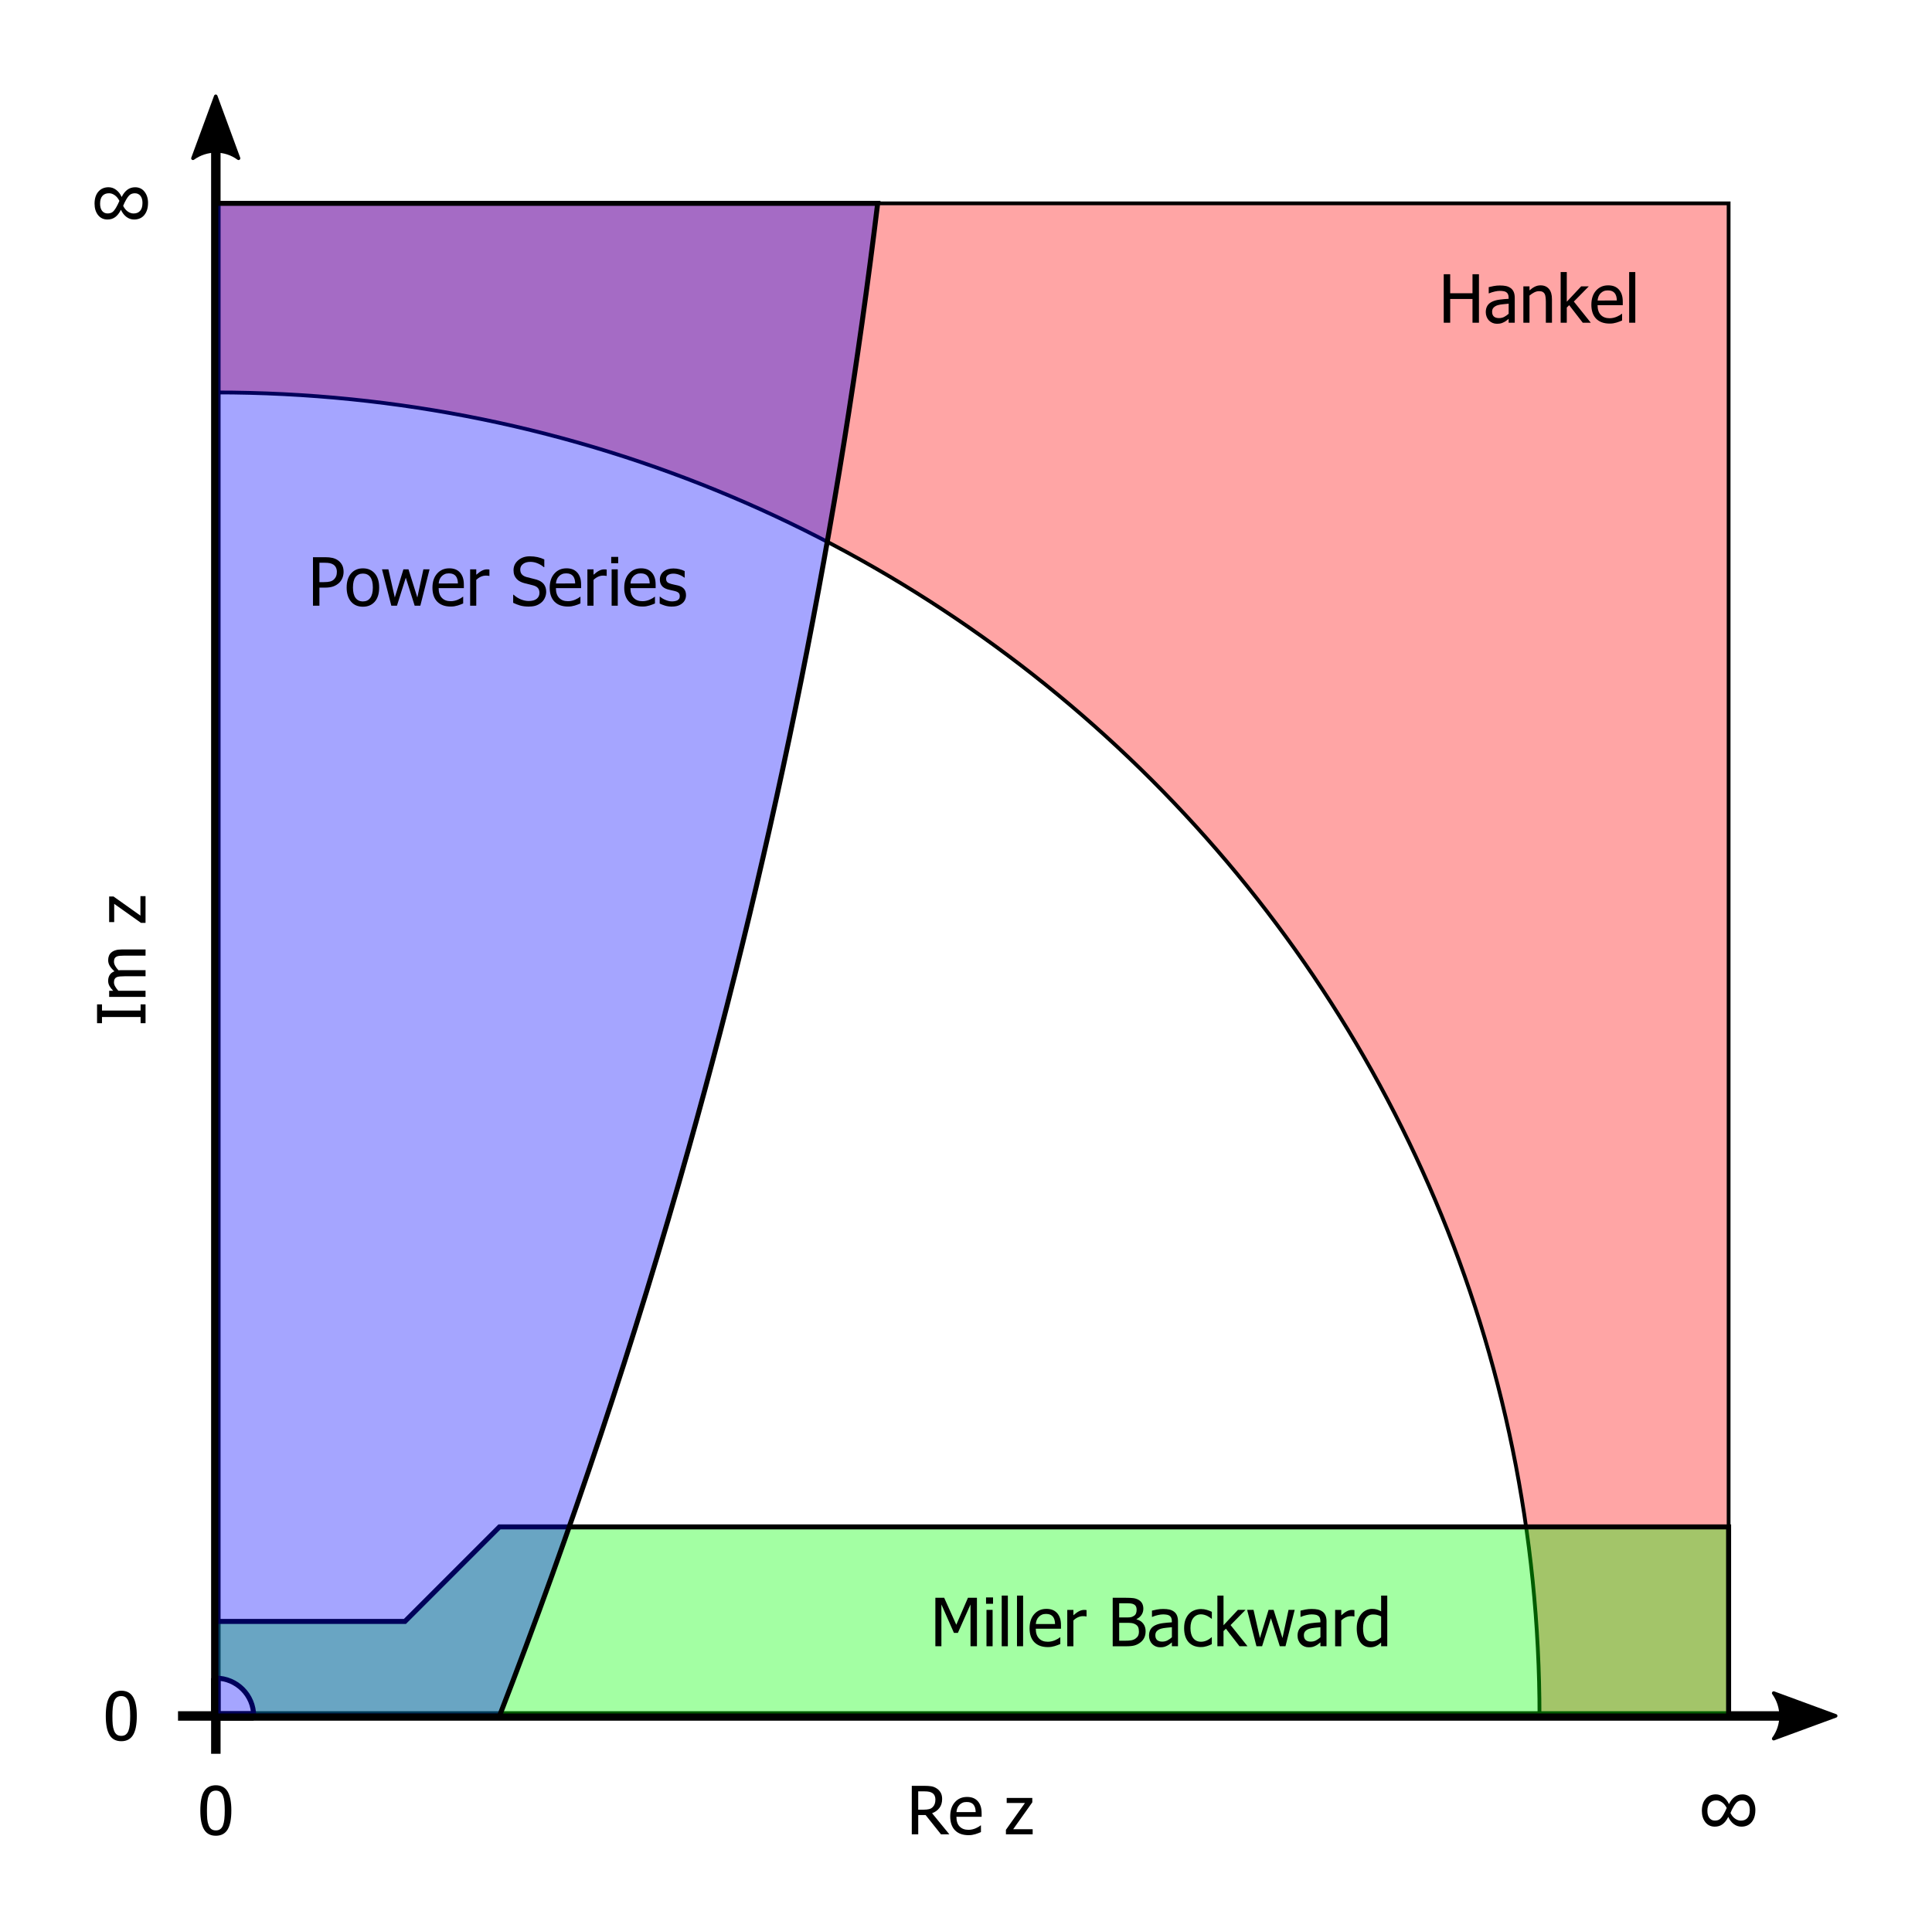
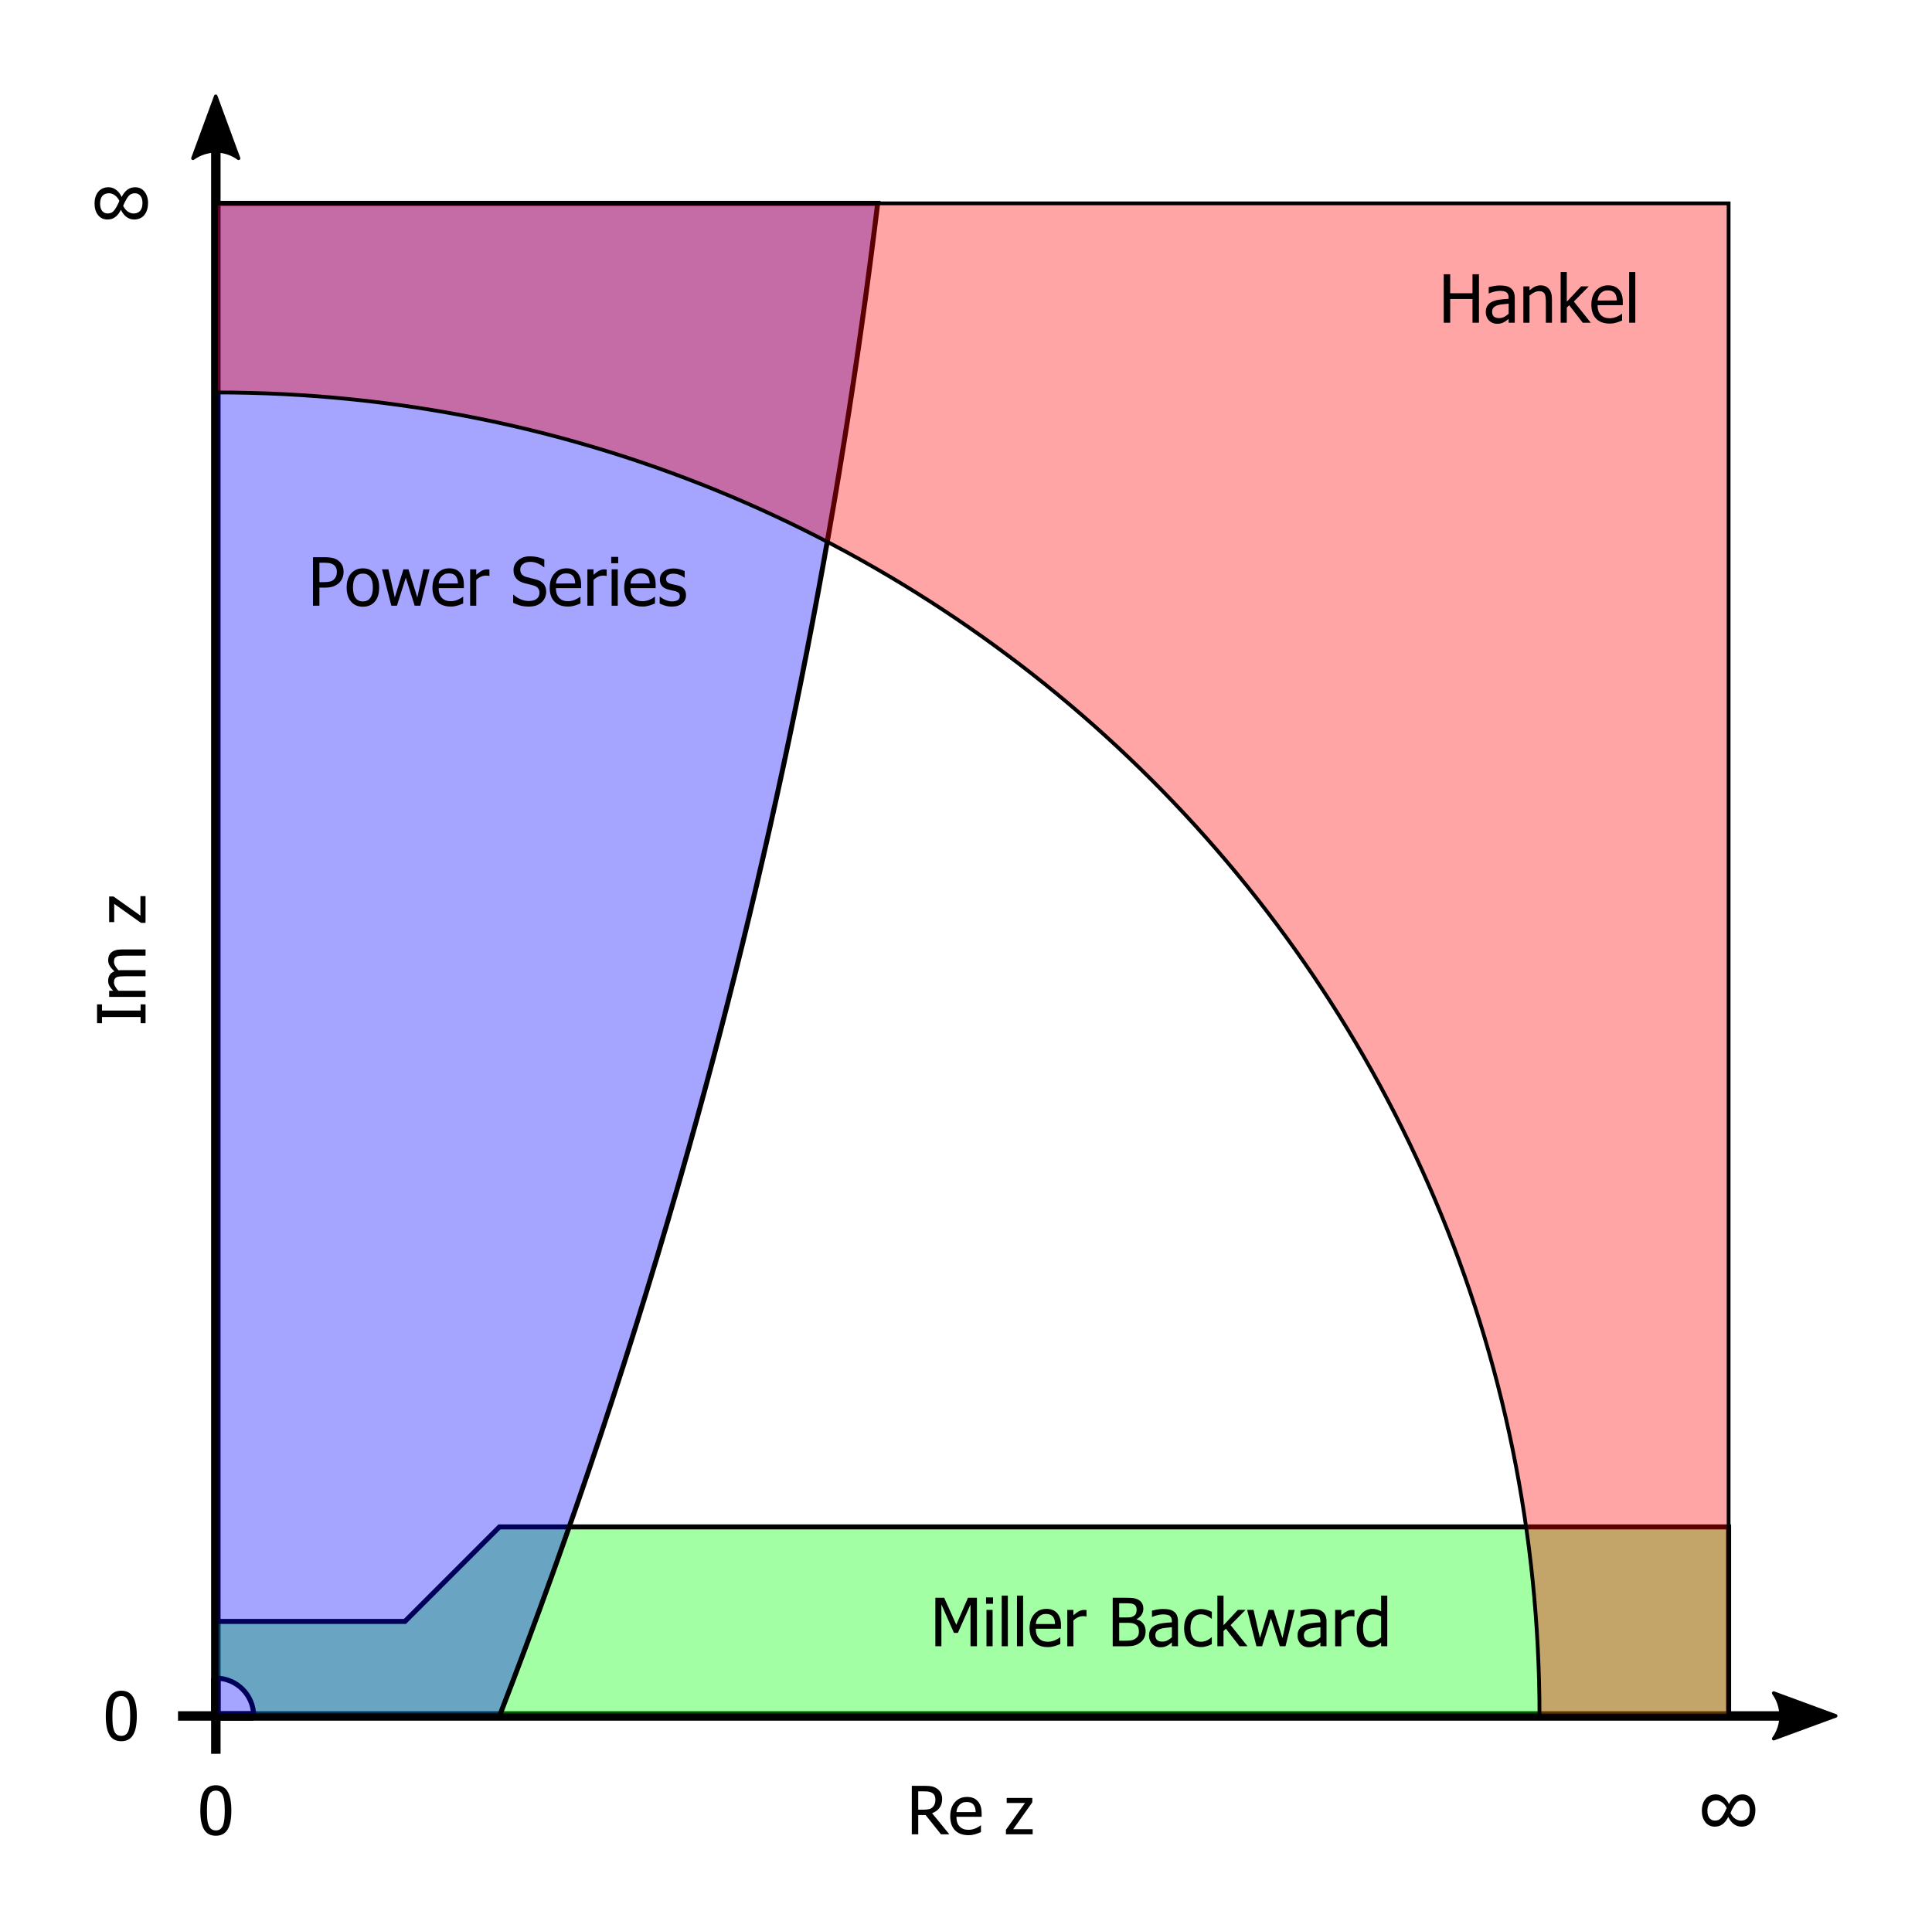
<svg xmlns="http://www.w3.org/2000/svg" width="102.17mm" height="102.091mm" viewBox="0 0 102.17 102.091" version="1.1" id="svg8">
  <defs id="defs2">
    <marker orient="auto" refY="0" refX="0" id="Arrow2Mend" style="overflow:visible">
      <path id="path4780" style="fill:#000000;fill-opacity:1;fill-rule:evenodd;stroke:#000000;stroke-width:0.625;stroke-linejoin:round;stroke-opacity:1" d="M 8.719,4.034 -2.207,0.016 8.719,-4.002 c -1.745,2.372 -1.735,5.617 -6e-7,8.035 z" transform="scale(-0.6)" />
    </marker>
    <marker orient="auto" refY="0" refX="0" id="Arrow2Mend-6" style="overflow:visible">
      <path id="path4780-6" style="fill:#000000;fill-opacity:1;fill-rule:evenodd;stroke:#000000;stroke-width:0.625;stroke-linejoin:round;stroke-opacity:1" d="M 8.719,4.034 -2.207,0.016 8.719,-4.002 c -1.745,2.372 -1.735,5.617 -6e-7,8.035 z" transform="scale(-0.6)" />
    </marker>
  </defs>
  <g id="layer1" transform="translate(1.414212,3.755918)">
-     <path style="fill:#ff0000;fill-opacity:0.353;stroke:#000000;stroke-width:0.756;stroke-linecap:butt;stroke-linejoin:miter;stroke-miterlimit:4;stroke-dasharray:none;stroke-dashoffset:0;stroke-opacity:1" d="M 37.795,26.457 V 64.252 A 264.567,264.567 0 0 1 302.361,328.818 H 340.158 V 26.457 Z" transform="scale(0.2645833)" id="rect4749" />
    <path style="fill:none;stroke:#000000;stroke-width:0.5;stroke-linecap:butt;stroke-linejoin:miter;stroke-miterlimit:4;stroke-dasharray:none;stroke-opacity:1;marker-end:url(#Arrow2Mend)" d="M 10,87 H 95" id="path4751" />
    <path style="fill:none;stroke:#000000;stroke-width:0.5;stroke-linecap:butt;stroke-linejoin:miter;stroke-miterlimit:4;stroke-dasharray:none;stroke-opacity:1;marker-end:url(#Arrow2Mend-6)" d="M 10,87 V 2" id="path4751-0" />
    <path style="fill:none;stroke:#000000;stroke-width:0.5;stroke-linecap:butt;stroke-linejoin:miter;stroke-miterlimit:4;stroke-dasharray:none;stroke-opacity:1" d="m 10,85 v 4" id="path5288" />
    <path style="fill:none;stroke:#000000;stroke-width:0.5;stroke-linecap:butt;stroke-linejoin:miter;stroke-miterlimit:4;stroke-dasharray:none;stroke-opacity:1" d="M 12,87 H 8" id="path5290" />
    <g aria-label="0" style="font-style:normal;font-variant:normal;font-weight:normal;font-stretch:normal;font-size:3.528px;line-height:1.25;font-family:Tahoma;-inkscape-font-specification:Tahoma;letter-spacing:0px;word-spacing:0px;fill:#000000;fill-opacity:1;stroke:none;stroke-width:0.265" id="text5294">
      <path d="m 10.82,91.998 q 0,0.691 -0.202,1.015 Q 10.419,93.335 10,93.335 q -0.424,0 -0.622,-0.329 -0.198,-0.329 -0.198,-1.004 0,-0.694 0.2,-1.015 Q 9.581,90.665 10,90.665 q 0.424,0 0.622,0.332 0.198,0.332 0.198,1.001 z m -0.441,0.782 q 0.05,-0.127 0.071,-0.322 0.021,-0.195 0.021,-0.46 0,-0.264 -0.021,-0.458 -0.021,-0.195 -0.072,-0.324 -0.052,-0.131 -0.143,-0.198 -0.09,-0.069 -0.234,-0.069 -0.143,0 -0.236,0.069 -0.091,0.067 -0.145,0.202 -0.052,0.131 -0.071,0.331 -0.019,0.2 -0.019,0.451 0,0.269 0.016,0.45 0.017,0.181 0.072,0.324 0.05,0.133 0.141,0.205 0.093,0.071 0.241,0.071 0.143,0 0.234,-0.067 0.093,-0.069 0.145,-0.203 z" style="stroke-width:0.265" id="path5387" />
    </g>
    <g aria-label="0" style="font-style:normal;font-variant:normal;font-weight:normal;font-stretch:normal;font-size:3.528px;line-height:1.25;font-family:Tahoma;-inkscape-font-specification:Tahoma;letter-spacing:0px;word-spacing:0px;fill:#000000;fill-opacity:1;stroke:none;stroke-width:0.265" id="text5294-1">
      <path d="m 5.82,86.998 q 0,0.691 -0.202,1.015 -0.2,0.322 -0.618,0.322 -0.424,0 -0.622,-0.329 -0.198,-0.329 -0.198,-1.004 0,-0.694 0.2,-1.015 0.202,-0.322 0.62,-0.322 0.424,0 0.622,0.332 0.198,0.332 0.198,1.001 z m -0.441,0.782 q 0.05,-0.127 0.071,-0.322 0.021,-0.195 0.021,-0.46 0,-0.264 -0.021,-0.458 -0.021,-0.195 -0.072,-0.324 -0.052,-0.131 -0.143,-0.198 -0.09,-0.069 -0.234,-0.069 -0.143,0 -0.236,0.069 -0.091,0.067 -0.145,0.202 -0.052,0.131 -0.071,0.331 -0.019,0.2 -0.019,0.451 0,0.269 0.016,0.45 0.017,0.181 0.072,0.324 0.05,0.133 0.141,0.205 0.093,0.071 0.241,0.071 0.143,0 0.234,-0.067 0.093,-0.069 0.145,-0.203 z" style="stroke-width:0.265" id="path5384" />
    </g>
    <g aria-label="Re z" style="font-style:normal;font-variant:normal;font-weight:normal;font-stretch:normal;font-size:3.528px;line-height:1.25;font-family:Tahoma;-inkscape-font-specification:Tahoma;letter-spacing:0px;word-spacing:0px;fill:#000000;fill-opacity:1;stroke:none;stroke-width:0.265" id="text5316">
      <path d="m 48.79,93.26 h -0.443 l -0.813,-1.02 h -0.389 v 1.02 h -0.341 v -2.565 h 0.661 q 0.22,0 0.369,0.024 0.15,0.024 0.284,0.112 0.134,0.086 0.212,0.222 0.079,0.136 0.079,0.338 0,0.282 -0.143,0.472 -0.143,0.189 -0.389,0.281 z m -0.737,-1.843 q 0,-0.112 -0.04,-0.198 Q 47.973,91.131 47.891,91.076 47.818,91.028 47.722,91.009 47.625,90.988 47.482,90.988 h -0.338 v 0.968 h 0.3 q 0.146,0 0.264,-0.026 0.117,-0.026 0.2,-0.107 0.074,-0.072 0.109,-0.172 0.036,-0.1 0.036,-0.234 z" style="stroke-width:0.265" id="path5377" />
      <path d="m 49.804,93.305 q -0.46,0 -0.715,-0.258 -0.253,-0.26 -0.253,-0.737 0,-0.47 0.246,-0.748 0.246,-0.279 0.644,-0.279 0.179,0 0.317,0.052 0.138,0.052 0.241,0.162 0.103,0.11 0.158,0.27 0.055,0.158 0.055,0.389 v 0.176 h -1.333 q 0,0.336 0.169,0.513 0.169,0.177 0.467,0.177 0.107,0 0.208,-0.024 0.103,-0.024 0.186,-0.062 0.088,-0.04 0.148,-0.076 0.06,-0.038 0.1,-0.071 h 0.019 v 0.353 q -0.057,0.022 -0.141,0.057 -0.084,0.033 -0.152,0.052 -0.095,0.026 -0.172,0.04 -0.076,0.014 -0.193,0.014 z m 0.379,-1.221 q -0.003,-0.131 -0.031,-0.226 -0.028,-0.095 -0.079,-0.16 -0.057,-0.072 -0.146,-0.11 -0.088,-0.038 -0.219,-0.038 -0.129,0 -0.22,0.04 -0.09,0.038 -0.164,0.112 -0.072,0.076 -0.11,0.169 -0.038,0.091 -0.048,0.214 z" style="stroke-width:0.265" id="path5379" />
      <path d="m 53.196,93.26 h -1.414 v -0.239 l 1.006,-1.418 h -0.965 v -0.267 h 1.354 v 0.231 L 52.166,92.99 h 1.03 z" style="stroke-width:0.265" id="path5381" />
    </g>
    <g aria-label="Im z" transform="rotate(-90)" style="font-style:normal;font-variant:normal;font-weight:normal;font-stretch:normal;font-size:3.528px;line-height:1.25;font-family:Tahoma;-inkscape-font-specification:Tahoma;letter-spacing:0px;word-spacing:0px;fill:#000000;fill-opacity:1;stroke:none;stroke-width:0.265" id="text5320">
      <path d="M -49.364,6.282 H -50.36 V 6.021 h 0.327 V 3.979 H -50.36 V 3.718 h 0.996 v 0.262 h -0.327 v 2.041 h 0.327 z" style="stroke-width:0.265" id="path5370" />
      <path d="M -46.786,6.282 V 5.17 q 0,-0.133 -0.01,-0.245 -0.01,-0.114 -0.043,-0.177 -0.034,-0.069 -0.098,-0.102 -0.064,-0.033 -0.172,-0.033 -0.1,0 -0.215,0.062 -0.114,0.06 -0.236,0.176 0.002,0.029 0.003,0.071 0.003,0.04 0.003,0.095 v 1.266 h -0.324 V 5.17 q 0,-0.133 -0.01,-0.245 -0.01,-0.114 -0.043,-0.177 -0.034,-0.069 -0.098,-0.102 -0.064,-0.033 -0.172,-0.033 -0.105,0 -0.22,0.065 -0.115,0.065 -0.224,0.167 v 1.437 h -0.324 V 4.358 h 0.324 V 4.572 q 0.127,-0.127 0.251,-0.196 0.126,-0.071 0.276,-0.071 0.171,0 0.301,0.078 0.133,0.078 0.202,0.255 0.146,-0.164 0.286,-0.248 0.14,-0.084 0.303,-0.084 0.124,0 0.226,0.04 0.102,0.038 0.177,0.124 0.078,0.088 0.119,0.219 0.043,0.131 0.043,0.329 v 1.266 z" style="stroke-width:0.265" id="path5372" />
      <path d="m -43.64,6.282 h -1.414 V 6.043 l 1.006,-1.418 h -0.965 V 4.358 h 1.354 v 0.231 l -1.011,1.423 h 1.03 z" style="stroke-width:0.265" id="path5374" />
    </g>
    <g aria-label="∞" style="font-style:normal;font-variant:normal;font-weight:normal;font-stretch:normal;font-size:3.528px;line-height:1.25;font-family:Tahoma;-inkscape-font-specification:Tahoma;letter-spacing:0px;word-spacing:0px;fill:#000000;fill-opacity:1;stroke:none;stroke-width:0.265" id="text5324">
      <path d="m 91.414,91.982 q 0,0.394 -0.196,0.634 -0.195,0.238 -0.544,0.238 -0.219,0 -0.403,-0.138 -0.184,-0.14 -0.289,-0.377 -0.133,0.264 -0.305,0.389 -0.171,0.126 -0.407,0.126 -0.314,0 -0.5,-0.236 -0.184,-0.236 -0.184,-0.599 0,-0.407 0.202,-0.639 0.203,-0.233 0.539,-0.233 0.219,0 0.403,0.14 0.184,0.138 0.289,0.376 0.129,-0.258 0.305,-0.386 0.176,-0.129 0.407,-0.129 0.314,0 0.498,0.236 0.186,0.236 0.186,0.599 z m -1.514,-0.114 q -0.103,-0.202 -0.25,-0.301 -0.145,-0.102 -0.3,-0.102 -0.226,0 -0.35,0.141 -0.122,0.141 -0.122,0.412 0,0.245 0.107,0.381 0.109,0.134 0.289,0.134 0.146,0 0.246,-0.064 0.1,-0.065 0.214,-0.265 0.043,-0.076 0.084,-0.158 0.043,-0.083 0.081,-0.177 z m 1.221,0.114 q 0,-0.248 -0.109,-0.381 -0.109,-0.134 -0.288,-0.134 -0.152,0 -0.25,0.067 -0.098,0.067 -0.212,0.262 -0.057,0.095 -0.091,0.169 -0.033,0.072 -0.072,0.167 0.1,0.2 0.246,0.301 0.148,0.102 0.303,0.102 0.226,0 0.348,-0.14 0.124,-0.141 0.124,-0.413 z" style="stroke-width:0.265" id="path5367" />
    </g>
    <g aria-label="∞" style="font-style:normal;font-variant:normal;font-weight:normal;font-stretch:normal;font-size:3.528px;line-height:1.25;font-family:Tahoma;-inkscape-font-specification:Tahoma;letter-spacing:0px;word-spacing:0px;fill:#000000;fill-opacity:1;stroke:none;stroke-width:0.265" id="text5324-4">
      <path d="m 6.414,6.982 q 0,0.394 -0.196,0.634 -0.195,0.238 -0.544,0.238 -0.219,0 -0.403,-0.138 -0.184,-0.14 -0.289,-0.377 -0.133,0.264 -0.305,0.389 -0.171,0.126 -0.407,0.126 -0.314,0 -0.5,-0.236 -0.184,-0.236 -0.184,-0.599 0,-0.407 0.202,-0.639 0.203,-0.233 0.539,-0.233 0.219,0 0.403,0.14 0.184,0.138 0.289,0.376 0.129,-0.258 0.305,-0.386 0.176,-0.129 0.407,-0.129 0.314,0 0.498,0.236 0.186,0.236 0.186,0.599 z M 4.9,6.868 Q 4.797,6.667 4.65,6.567 4.506,6.465 4.351,6.465 q -0.226,0 -0.35,0.141 -0.122,0.141 -0.122,0.412 0,0.245 0.107,0.381 0.109,0.134 0.289,0.134 0.146,0 0.246,-0.064 0.1,-0.065 0.214,-0.265 0.043,-0.076 0.084,-0.158 0.043,-0.083 0.081,-0.177 z m 1.221,0.114 q 0,-0.248 -0.109,-0.381 -0.109,-0.134 -0.288,-0.134 -0.152,0 -0.25,0.067 -0.098,0.067 -0.212,0.262 -0.057,0.095 -0.091,0.169 -0.033,0.072 -0.072,0.167 0.1,0.2 0.246,0.301 0.148,0.102 0.303,0.102 0.226,0 0.348,-0.14 0.124,-0.141 0.124,-0.413 z" style="stroke-width:0.265" id="path5364" />
-     </g>
-     <g aria-label="Hankel" style="font-style:normal;font-variant:normal;font-weight:normal;font-stretch:normal;font-size:3.528px;line-height:1.25;font-family:Tahoma;-inkscape-font-specification:Tahoma;letter-spacing:0px;word-spacing:0px;fill:#000000;fill-opacity:1;stroke:none;stroke-width:0.265" id="text5349">
-       <path d="m 76.797,13.313 h -0.341 v -1.256 h -1.18 v 1.256 h -0.341 v -2.565 h 0.341 v 1.006 h 1.18 v -1.006 h 0.341 z" style="stroke-width:0.265" id="path5351" />
-       <path d="m 78.368,12.84 v -0.534 q -0.115,0.01 -0.293,0.029 -0.176,0.017 -0.284,0.05 -0.129,0.04 -0.214,0.122 -0.084,0.081 -0.084,0.227 0,0.165 0.093,0.25 0.093,0.084 0.272,0.084 0.153,0 0.277,-0.065 0.124,-0.067 0.233,-0.164 z m 0,0.269 q -0.04,0.029 -0.107,0.083 -0.065,0.052 -0.127,0.083 -0.086,0.045 -0.167,0.069 -0.079,0.024 -0.224,0.024 -0.119,0 -0.226,-0.045 -0.107,-0.045 -0.188,-0.126 -0.078,-0.079 -0.124,-0.195 -0.047,-0.117 -0.047,-0.246 0,-0.2 0.084,-0.339 0.084,-0.141 0.267,-0.224 0.162,-0.074 0.382,-0.102 0.22,-0.029 0.475,-0.043 v -0.062 q 0,-0.114 -0.034,-0.183 -0.034,-0.071 -0.096,-0.109 -0.062,-0.04 -0.152,-0.052 -0.09,-0.014 -0.184,-0.014 -0.112,0 -0.264,0.034 -0.152,0.033 -0.303,0.096 h -0.019 V 11.431 q 0.09,-0.026 0.257,-0.057 0.167,-0.031 0.331,-0.031 0.198,0 0.334,0.031 0.136,0.031 0.245,0.112 0.105,0.079 0.157,0.205 0.052,0.126 0.052,0.307 v 1.316 h -0.322 z" style="stroke-width:0.265" id="path5353" />
-       <path d="m 80.659,13.313 h -0.324 v -1.096 q 0,-0.133 -0.014,-0.246 -0.012,-0.115 -0.048,-0.184 -0.04,-0.072 -0.11,-0.107 -0.071,-0.036 -0.193,-0.036 -0.121,0 -0.25,0.065 -0.127,0.064 -0.25,0.167 v 1.437 h -0.324 v -1.924 h 0.324 v 0.214 q 0.145,-0.129 0.286,-0.198 0.141,-0.069 0.298,-0.069 0.284,0 0.444,0.188 0.16,0.186 0.16,0.541 z" style="stroke-width:0.265" id="path5355" />
-       <path d="m 82.712,13.313 h -0.425 l -0.718,-0.928 -0.127,0.124 v 0.804 h -0.324 v -2.68 h 0.324 v 1.569 l 0.761,-0.813 h 0.403 l -0.791,0.804 z" style="stroke-width:0.265" id="path5357" />
-       <path d="m 83.71,13.358 q -0.46,0 -0.715,-0.258 -0.253,-0.26 -0.253,-0.737 0,-0.47 0.246,-0.748 0.246,-0.279 0.644,-0.279 0.179,0 0.317,0.052 0.138,0.052 0.241,0.162 0.103,0.11 0.158,0.27 0.055,0.158 0.055,0.389 v 0.176 h -1.333 q 0,0.336 0.169,0.513 0.169,0.177 0.467,0.177 0.107,0 0.208,-0.024 0.103,-0.024 0.186,-0.062 0.088,-0.04 0.148,-0.076 0.06,-0.038 0.1,-0.071 h 0.019 v 0.353 q -0.057,0.022 -0.141,0.057 -0.084,0.033 -0.152,0.052 -0.095,0.026 -0.172,0.04 -0.076,0.014 -0.193,0.014 z m 0.379,-1.221 q -0.003,-0.131 -0.031,-0.226 -0.028,-0.095 -0.079,-0.16 -0.057,-0.072 -0.146,-0.11 -0.088,-0.038 -0.219,-0.038 -0.129,0 -0.22,0.04 -0.09,0.038 -0.164,0.112 -0.072,0.076 -0.11,0.169 -0.038,0.091 -0.048,0.214 z" style="stroke-width:0.265" id="path5359" />
-       <path d="m 85.065,13.313 h -0.324 v -2.68 h 0.324 z" style="stroke-width:0.265" id="path5361" />
    </g>
    <path style="fill:#00ff00;fill-opacity:0.362;stroke:#000000;stroke-width:1px;stroke-linecap:butt;stroke-linejoin:miter;stroke-opacity:1" d="M 99.834 305.219 L 80.936 324.117 L 43.141 324.117 L 43.141 335.455 A 7.559 7.559 0 0 1 50.699 343.014 L 345.502 343.014 L 345.502 305.219 L 99.834 305.219 z " transform="matrix(0.2645833,0,0,0.2645833,-1.414212,-3.755918)" id="path5390" />
    <g aria-label="Miller Backward" style="font-style:normal;font-variant:normal;font-weight:normal;font-stretch:normal;font-size:3.528px;line-height:1.25;font-family:Tahoma;-inkscape-font-specification:Tahoma;letter-spacing:0px;word-spacing:0px;fill:#000000;fill-opacity:1;stroke:none;stroke-width:0.265" id="text5394">
      <path d="m 50.25,83.313 h -0.341 v -2.21 l -0.668,1.504 H 49.033 l -0.663,-1.504 v 2.21 h -0.319 v -2.565 h 0.465 l 0.641,1.428 0.618,-1.428 h 0.474 z" style="stroke-width:0.265" id="path5434" />
      <path d="m 51.078,83.313 h -0.324 v -1.924 h 0.324 z m 0.022,-2.246 h -0.369 v -0.336 h 0.369 z" style="stroke-width:0.265" id="path5436" />
      <path d="m 51.884,83.313 h -0.324 v -2.68 h 0.324 z" style="stroke-width:0.265" id="path5438" />
      <path d="M 52.69,83.313 H 52.367 v -2.68 h 0.324 z" style="stroke-width:0.265" id="path5440" />
      <path d="m 54.001,83.358 q -0.46,0 -0.715,-0.258 -0.253,-0.26 -0.253,-0.737 0,-0.47 0.246,-0.748 0.246,-0.279 0.644,-0.279 0.179,0 0.317,0.052 0.138,0.052 0.241,0.162 0.103,0.11 0.158,0.27 0.055,0.158 0.055,0.389 v 0.176 h -1.333 q 0,0.336 0.169,0.513 0.169,0.177 0.467,0.177 0.107,0 0.208,-0.024 0.103,-0.024 0.186,-0.062 0.088,-0.04 0.148,-0.076 0.06,-0.038 0.1,-0.071 h 0.019 v 0.353 q -0.057,0.022 -0.141,0.057 -0.084,0.033 -0.152,0.052 -0.095,0.026 -0.172,0.04 -0.076,0.014 -0.193,0.014 z m 0.379,-1.221 q -0.003,-0.131 -0.031,-0.226 -0.028,-0.095 -0.079,-0.16 -0.057,-0.072 -0.146,-0.11 -0.088,-0.038 -0.219,-0.038 -0.129,0 -0.22,0.04 -0.09,0.038 -0.164,0.112 -0.072,0.076 -0.11,0.169 -0.038,0.091 -0.048,0.214 z" style="stroke-width:0.265" id="path5442" />
      <path d="m 56.046,81.737 h -0.017 q -0.036,-0.01 -0.078,-0.012 -0.04,-0.003 -0.096,-0.003 -0.131,0 -0.26,0.057 -0.129,0.057 -0.245,0.169 v 1.366 h -0.324 v -1.924 h 0.324 v 0.286 q 0.177,-0.157 0.308,-0.22 0.133,-0.065 0.257,-0.065 0.05,0 0.074,0.003 0.026,0.002 0.057,0.007 z" style="stroke-width:0.265" id="path5444" />
      <path d="m 59.169,82.526 q 0,0.191 -0.072,0.338 -0.072,0.146 -0.195,0.241 -0.145,0.114 -0.31,0.162 -0.165,0.047 -0.427,0.047 h -0.736 v -2.565 h 0.68 q 0.274,0 0.41,0.019 0.138,0.017 0.264,0.084 0.138,0.074 0.202,0.195 0.064,0.119 0.064,0.281 0,0.181 -0.096,0.324 -0.095,0.143 -0.264,0.224 v 0.014 q 0.229,0.062 0.355,0.227 0.126,0.164 0.126,0.41 z m -0.475,-1.151 q 0,-0.093 -0.031,-0.16 -0.031,-0.069 -0.1,-0.109 -0.083,-0.047 -0.184,-0.057 -0.102,-0.01 -0.281,-0.01 h -0.327 v 0.751 h 0.388 q 0.16,0 0.236,-0.015 0.076,-0.017 0.157,-0.069 0.078,-0.05 0.11,-0.131 0.033,-0.081 0.033,-0.2 z m 0.121,1.164 q 0,-0.145 -0.041,-0.238 -0.041,-0.095 -0.167,-0.16 -0.081,-0.043 -0.177,-0.055 -0.095,-0.012 -0.27,-0.012 h -0.388 v 0.947 h 0.277 q 0.224,0 0.353,-0.021 0.129,-0.021 0.227,-0.088 0.096,-0.067 0.141,-0.152 0.045,-0.086 0.045,-0.222 z" style="stroke-width:0.265" id="path5446" />
      <path d="m 60.559,82.84 v -0.534 q -0.115,0.01 -0.293,0.029 -0.176,0.017 -0.284,0.05 -0.129,0.04 -0.214,0.122 -0.084,0.081 -0.084,0.227 0,0.165 0.093,0.25 0.093,0.084 0.272,0.084 0.153,0 0.277,-0.065 0.124,-0.067 0.233,-0.164 z m 0,0.269 q -0.04,0.029 -0.107,0.083 -0.065,0.052 -0.127,0.083 -0.086,0.045 -0.167,0.069 -0.079,0.024 -0.224,0.024 -0.119,0 -0.226,-0.045 -0.107,-0.045 -0.188,-0.126 -0.078,-0.079 -0.124,-0.195 -0.047,-0.117 -0.047,-0.246 0,-0.2 0.084,-0.339 0.084,-0.141 0.267,-0.224 0.162,-0.074 0.382,-0.102 0.22,-0.029 0.475,-0.043 v -0.062 q 0,-0.114 -0.034,-0.183 -0.034,-0.071 -0.096,-0.109 -0.062,-0.04 -0.152,-0.052 -0.09,-0.014 -0.184,-0.014 -0.112,0 -0.264,0.034 -0.152,0.033 -0.303,0.096 h -0.019 v -0.329 q 0.09,-0.026 0.257,-0.057 0.167,-0.031 0.331,-0.031 0.198,0 0.334,0.031 0.136,0.031 0.245,0.112 0.105,0.079 0.157,0.205 0.052,0.126 0.052,0.307 v 1.316 h -0.322 z" style="stroke-width:0.265" id="path5448" />
      <path d="m 62.102,83.357 q -0.198,0 -0.363,-0.06 -0.165,-0.062 -0.284,-0.186 -0.119,-0.124 -0.184,-0.312 -0.065,-0.189 -0.065,-0.444 0,-0.253 0.067,-0.438 0.069,-0.184 0.183,-0.31 0.114,-0.126 0.282,-0.193 0.171,-0.069 0.365,-0.069 0.158,0 0.305,0.045 0.148,0.045 0.264,0.103 v 0.363 h -0.019 q -0.034,-0.029 -0.09,-0.067 -0.053,-0.038 -0.131,-0.078 -0.067,-0.034 -0.158,-0.06 -0.091,-0.026 -0.176,-0.026 -0.251,0 -0.405,0.191 -0.152,0.189 -0.152,0.537 0,0.341 0.146,0.532 0.148,0.189 0.41,0.189 0.158,0 0.301,-0.065 0.143,-0.065 0.253,-0.169 h 0.019 v 0.363 q -0.048,0.022 -0.121,0.055 -0.072,0.031 -0.131,0.047 -0.083,0.024 -0.148,0.036 -0.065,0.014 -0.169,0.014 z" style="stroke-width:0.265" id="path5450" />
      <path d="m 64.559,83.313 h -0.425 l -0.718,-0.928 -0.127,0.124 v 0.804 h -0.324 v -2.68 h 0.324 v 1.569 l 0.761,-0.813 h 0.403 l -0.791,0.804 z" style="stroke-width:0.265" id="path5452" />
      <path d="m 67.053,81.389 -0.487,1.924 h -0.3 l -0.47,-1.483 -0.467,1.483 h -0.298 l -0.493,-1.924 h 0.338 l 0.339,1.49 0.456,-1.49 h 0.267 l 0.469,1.49 0.32,-1.49 z" style="stroke-width:0.265" id="path5454" />
      <path d="m 68.414,82.84 v -0.534 q -0.115,0.01 -0.293,0.029 -0.176,0.017 -0.284,0.05 -0.129,0.04 -0.214,0.122 -0.084,0.081 -0.084,0.227 0,0.165 0.093,0.25 0.093,0.084 0.272,0.084 0.153,0 0.277,-0.065 0.124,-0.067 0.233,-0.164 z m 0,0.269 q -0.04,0.029 -0.107,0.083 -0.065,0.052 -0.127,0.083 -0.086,0.045 -0.167,0.069 -0.079,0.024 -0.224,0.024 -0.119,0 -0.226,-0.045 -0.107,-0.045 -0.188,-0.126 -0.078,-0.079 -0.124,-0.195 -0.047,-0.117 -0.047,-0.246 0,-0.2 0.084,-0.339 0.084,-0.141 0.267,-0.224 0.162,-0.074 0.382,-0.102 0.22,-0.029 0.475,-0.043 v -0.062 q 0,-0.114 -0.034,-0.183 -0.034,-0.071 -0.096,-0.109 -0.062,-0.04 -0.152,-0.052 -0.09,-0.014 -0.184,-0.014 -0.112,0 -0.264,0.034 -0.152,0.033 -0.303,0.096 h -0.019 v -0.329 q 0.09,-0.026 0.257,-0.057 0.167,-0.031 0.331,-0.031 0.198,0 0.334,0.031 0.136,0.031 0.245,0.112 0.105,0.079 0.157,0.205 0.052,0.126 0.052,0.307 v 1.316 h -0.322 z" style="stroke-width:0.265" id="path5456" />
      <path d="m 70.212,81.737 h -0.017 q -0.036,-0.01 -0.078,-0.012 -0.04,-0.003 -0.096,-0.003 -0.131,0 -0.26,0.057 -0.129,0.057 -0.245,0.169 v 1.366 h -0.324 v -1.924 h 0.324 v 0.286 q 0.177,-0.157 0.308,-0.22 0.133,-0.065 0.257,-0.065 0.05,0 0.074,0.003 0.026,0.002 0.057,0.007 z" style="stroke-width:0.265" id="path5458" />
      <path d="m 71.948,83.313 h -0.324 v -0.196 q -0.076,0.064 -0.131,0.105 -0.055,0.041 -0.129,0.076 -0.069,0.033 -0.143,0.05 -0.074,0.019 -0.172,0.019 -0.157,0 -0.291,-0.065 -0.133,-0.065 -0.226,-0.191 -0.095,-0.127 -0.146,-0.314 -0.052,-0.188 -0.052,-0.431 0,-0.253 0.065,-0.438 0.065,-0.186 0.181,-0.324 0.105,-0.126 0.253,-0.196 0.15,-0.072 0.314,-0.072 0.145,0 0.251,0.033 0.107,0.031 0.226,0.098 v -0.834 h 0.324 z m -0.324,-0.469 v -1.109 q -0.121,-0.059 -0.217,-0.081 -0.095,-0.022 -0.207,-0.022 -0.25,0 -0.391,0.188 -0.141,0.186 -0.141,0.539 0,0.339 0.109,0.52 0.109,0.179 0.348,0.179 0.127,0 0.257,-0.057 0.129,-0.059 0.243,-0.157 z" style="stroke-width:0.265" id="path5460" />
    </g>
    <path style="fill:#0000ff;stroke:#000000;stroke-width:1px;stroke-linecap:butt;stroke-linejoin:miter;stroke-opacity:1;fill-opacity:0.353" d="M 43.141 40.652 L 43.141 343.014 L 99.834 343.014 C 114.221 305.846 126.838 267.995 137.629 229.629 C 155.039 167.728 167.686 104.488 175.424 40.652 L 43.141 40.652 z " transform="matrix(0.2645833,0,0,0.2645833,-1.414212,-3.755918)" id="path5400" />
    <g aria-label="Power Series" style="font-style:normal;font-variant:normal;font-weight:normal;font-stretch:normal;font-size:3.528px;line-height:1.25;font-family:Tahoma;-inkscape-font-specification:Tahoma;letter-spacing:0px;word-spacing:0px;fill:#000000;fill-opacity:1;stroke:none;stroke-width:0.265" id="text5409">
      <path d="m 16.756,26.488 q 0,0.167 -0.06,0.317 -0.059,0.148 -0.164,0.253 -0.133,0.131 -0.312,0.198 -0.179,0.067 -0.453,0.067 h -0.289 v 0.956 h -0.341 v -2.565 h 0.644 q 0.227,0 0.388,0.038 0.16,0.038 0.282,0.122 0.143,0.098 0.224,0.25 0.081,0.15 0.081,0.363 z m -0.355,0.009 q 0,-0.133 -0.047,-0.231 -0.045,-0.098 -0.138,-0.16 -0.081,-0.053 -0.189,-0.076 -0.107,-0.022 -0.267,-0.022 h -0.282 v 1.025 H 15.71 q 0.207,0 0.334,-0.033 0.127,-0.034 0.212,-0.121 0.076,-0.078 0.11,-0.169 0.034,-0.091 0.034,-0.214 z" style="stroke-width:0.265" id="path5411" />
      <path d="m 18.637,27.318 q 0,0.486 -0.234,0.751 -0.234,0.264 -0.624,0.264 -0.401,0 -0.632,-0.272 -0.229,-0.274 -0.229,-0.742 0,-0.482 0.236,-0.749 0.238,-0.267 0.625,-0.267 0.389,0 0.624,0.267 0.234,0.265 0.234,0.749 z m -0.334,0 q 0,-0.374 -0.136,-0.555 -0.136,-0.183 -0.388,-0.183 -0.253,0 -0.391,0.183 -0.136,0.181 -0.136,0.555 0,0.362 0.136,0.549 0.138,0.186 0.391,0.186 0.25,0 0.386,-0.183 0.138,-0.184 0.138,-0.553 z" style="stroke-width:0.265" id="path5413" />
      <path d="m 21.302,26.355 -0.487,1.924 h -0.3 l -0.47,-1.483 -0.467,1.483 h -0.298 L 18.787,26.355 h 0.338 l 0.339,1.49 0.456,-1.49 h 0.267 l 0.469,1.49 0.32,-1.49 z" style="stroke-width:0.265" id="path5415" />
      <path d="m 22.423,28.324 q -0.46,0 -0.715,-0.258 -0.253,-0.26 -0.253,-0.737 0,-0.47 0.246,-0.748 0.246,-0.279 0.644,-0.279 0.179,0 0.317,0.052 0.138,0.052 0.241,0.162 0.103,0.11 0.158,0.27 0.055,0.158 0.055,0.389 v 0.176 h -1.333 q 0,0.336 0.169,0.513 0.169,0.177 0.467,0.177 0.107,0 0.208,-0.024 0.103,-0.024 0.186,-0.062 0.088,-0.04 0.148,-0.076 0.06,-0.038 0.1,-0.071 h 0.019 v 0.353 q -0.057,0.022 -0.141,0.057 -0.084,0.033 -0.152,0.052 -0.095,0.026 -0.172,0.04 -0.076,0.014 -0.193,0.014 z m 0.379,-1.221 q -0.003,-0.131 -0.031,-0.226 -0.028,-0.095 -0.079,-0.16 -0.057,-0.072 -0.146,-0.11 -0.088,-0.038 -0.219,-0.038 -0.129,0 -0.22,0.04 -0.09,0.038 -0.164,0.112 -0.072,0.076 -0.11,0.169 -0.038,0.091 -0.048,0.214 z" style="stroke-width:0.265" id="path5417" />
      <path d="m 24.468,26.703 h -0.017 q -0.036,-0.01 -0.078,-0.012 -0.04,-0.003 -0.096,-0.003 -0.131,0 -0.26,0.057 -0.129,0.057 -0.245,0.169 v 1.366 h -0.324 v -1.924 h 0.324 v 0.286 q 0.177,-0.157 0.308,-0.22 0.133,-0.065 0.257,-0.065 0.05,0 0.074,0.003 0.026,0.002 0.057,0.007 z" style="stroke-width:0.265" id="path5419" />
      <path d="m 26.566,28.326 q -0.279,0 -0.475,-0.057 -0.195,-0.059 -0.367,-0.143 v -0.427 h 0.024 q 0.169,0.158 0.382,0.246 0.214,0.086 0.412,0.086 0.282,0 0.427,-0.117 0.145,-0.119 0.145,-0.312 0,-0.153 -0.076,-0.25 -0.076,-0.096 -0.241,-0.143 -0.119,-0.034 -0.217,-0.057 -0.098,-0.022 -0.246,-0.06 -0.133,-0.034 -0.238,-0.088 -0.105,-0.053 -0.186,-0.14 -0.079,-0.084 -0.124,-0.198 -0.043,-0.115 -0.043,-0.265 0,-0.312 0.243,-0.522 0.243,-0.212 0.62,-0.212 0.215,0 0.407,0.043 0.193,0.043 0.357,0.122 v 0.408 h -0.026 q -0.122,-0.112 -0.314,-0.195 -0.191,-0.084 -0.401,-0.084 -0.238,0 -0.384,0.112 -0.146,0.11 -0.146,0.291 0,0.164 0.086,0.26 0.086,0.096 0.25,0.141 0.109,0.029 0.265,0.067 0.157,0.036 0.26,0.067 0.265,0.081 0.388,0.245 0.122,0.164 0.122,0.403 0,0.15 -0.062,0.296 -0.06,0.146 -0.171,0.248 -0.124,0.112 -0.281,0.172 -0.155,0.06 -0.389,0.06 z" style="stroke-width:0.265" id="path5421" />
      <path d="m 28.624,28.324 q -0.46,0 -0.715,-0.258 -0.253,-0.26 -0.253,-0.737 0,-0.47 0.246,-0.748 0.246,-0.279 0.644,-0.279 0.179,0 0.317,0.052 0.138,0.052 0.241,0.162 0.103,0.11 0.158,0.27 0.055,0.158 0.055,0.389 v 0.176 h -1.333 q 0,0.336 0.169,0.513 0.169,0.177 0.467,0.177 0.107,0 0.208,-0.024 0.103,-0.024 0.186,-0.062 0.088,-0.04 0.148,-0.076 0.06,-0.038 0.1,-0.071 h 0.019 v 0.353 q -0.057,0.022 -0.141,0.057 -0.084,0.033 -0.152,0.052 -0.095,0.026 -0.172,0.04 -0.076,0.014 -0.193,0.014 z m 0.379,-1.221 q -0.003,-0.131 -0.031,-0.226 -0.028,-0.095 -0.079,-0.16 -0.057,-0.072 -0.146,-0.11 -0.088,-0.038 -0.219,-0.038 -0.129,0 -0.22,0.04 -0.09,0.038 -0.164,0.112 -0.072,0.076 -0.11,0.169 -0.038,0.091 -0.048,0.214 z" style="stroke-width:0.265" id="path5423" />
      <path d="m 30.669,26.703 h -0.017 q -0.036,-0.01 -0.078,-0.012 -0.04,-0.003 -0.096,-0.003 -0.131,0 -0.26,0.057 -0.129,0.057 -0.245,0.169 v 1.366 h -0.324 v -1.924 h 0.324 v 0.286 q 0.177,-0.157 0.308,-0.22 0.133,-0.065 0.257,-0.065 0.05,0 0.074,0.003 0.026,0.002 0.057,0.007 z" style="stroke-width:0.265" id="path5425" />
      <path d="m 31.255,28.279 h -0.324 v -1.924 h 0.324 z m 0.022,-2.246 h -0.369 v -0.336 h 0.369 z" style="stroke-width:0.265" id="path5427" />
      <path d="m 32.565,28.324 q -0.46,0 -0.715,-0.258 -0.253,-0.26 -0.253,-0.737 0,-0.47 0.246,-0.748 0.246,-0.279 0.644,-0.279 0.179,0 0.317,0.052 0.138,0.052 0.241,0.162 0.103,0.11 0.158,0.27 0.055,0.158 0.055,0.389 v 0.176 h -1.333 q 0,0.336 0.169,0.513 0.169,0.177 0.467,0.177 0.107,0 0.208,-0.024 0.103,-0.024 0.186,-0.062 0.088,-0.04 0.148,-0.076 0.06,-0.038 0.1,-0.071 h 0.019 v 0.353 q -0.057,0.022 -0.141,0.057 -0.084,0.033 -0.152,0.052 -0.095,0.026 -0.172,0.04 -0.076,0.014 -0.193,0.014 z m 0.379,-1.221 q -0.003,-0.131 -0.031,-0.226 -0.028,-0.095 -0.079,-0.16 -0.057,-0.072 -0.146,-0.11 -0.088,-0.038 -0.219,-0.038 -0.129,0 -0.22,0.04 -0.09,0.038 -0.164,0.112 -0.072,0.076 -0.11,0.169 -0.038,0.091 -0.048,0.214 z" style="stroke-width:0.265" id="path5429" />
      <path d="m 34.111,28.326 q -0.193,0 -0.362,-0.052 -0.167,-0.052 -0.277,-0.11 v -0.363 h 0.017 q 0.041,0.033 0.096,0.072 0.057,0.04 0.15,0.083 0.083,0.038 0.181,0.067 0.1,0.029 0.207,0.029 0.078,0 0.165,-0.017 0.088,-0.019 0.131,-0.047 0.06,-0.04 0.086,-0.084 0.028,-0.045 0.028,-0.134 0,-0.115 -0.064,-0.174 -0.062,-0.059 -0.222,-0.098 -0.062,-0.015 -0.162,-0.036 -0.1,-0.021 -0.184,-0.045 -0.22,-0.064 -0.32,-0.196 -0.1,-0.134 -0.1,-0.324 0,-0.26 0.196,-0.424 0.196,-0.164 0.522,-0.164 0.16,0 0.322,0.04 0.162,0.04 0.272,0.1 v 0.346 h -0.017 q -0.124,-0.098 -0.277,-0.155 -0.152,-0.057 -0.307,-0.057 -0.16,0 -0.27,0.067 -0.11,0.067 -0.11,0.203 0,0.121 0.065,0.181 0.065,0.059 0.21,0.096 0.072,0.019 0.16,0.038 0.09,0.017 0.188,0.041 0.214,0.053 0.32,0.177 0.109,0.124 0.109,0.338 0,0.124 -0.05,0.236 -0.048,0.11 -0.143,0.189 -0.103,0.086 -0.234,0.131 -0.129,0.045 -0.326,0.045 z" style="stroke-width:0.265" id="path5431" />
    </g>
+     <path style="fill:#ff0000;fill-opacity:0.353;stroke:#000000;stroke-width:0.756;stroke-linecap:butt;stroke-linejoin:miter;stroke-miterlimit:4;stroke-dasharray:none;stroke-dashoffset:0;stroke-opacity:1" d="M 37.795,26.457 V 64.252 A 264.567,264.567 0 0 1 302.361,328.818 H 340.158 V 26.457 Z" transform="scale(0.2645833)" id="rect4749" />
+     <g aria-label="Hankel" style="font-style:normal;font-variant:normal;font-weight:normal;font-stretch:normal;font-size:3.528px;line-height:1.25;font-family:Tahoma;-inkscape-font-specification:Tahoma;letter-spacing:0px;word-spacing:0px;fill:#000000;fill-opacity:1;stroke:none;stroke-width:0.265" id="text5349">
+       <path d="m 76.797,13.313 h -0.341 v -1.256 h -1.18 v 1.256 h -0.341 v -2.565 h 0.341 v 1.006 h 1.18 v -1.006 h 0.341 z" style="stroke-width:0.265" id="path5351" />
+       <path d="m 78.368,12.84 v -0.534 q -0.115,0.01 -0.293,0.029 -0.176,0.017 -0.284,0.05 -0.129,0.04 -0.214,0.122 -0.084,0.081 -0.084,0.227 0,0.165 0.093,0.25 0.093,0.084 0.272,0.084 0.153,0 0.277,-0.065 0.124,-0.067 0.233,-0.164 z m 0,0.269 q -0.04,0.029 -0.107,0.083 -0.065,0.052 -0.127,0.083 -0.086,0.045 -0.167,0.069 -0.079,0.024 -0.224,0.024 -0.119,0 -0.226,-0.045 -0.107,-0.045 -0.188,-0.126 -0.078,-0.079 -0.124,-0.195 -0.047,-0.117 -0.047,-0.246 0,-0.2 0.084,-0.339 0.084,-0.141 0.267,-0.224 0.162,-0.074 0.382,-0.102 0.22,-0.029 0.475,-0.043 v -0.062 q 0,-0.114 -0.034,-0.183 -0.034,-0.071 -0.096,-0.109 -0.062,-0.04 -0.152,-0.052 -0.09,-0.014 -0.184,-0.014 -0.112,0 -0.264,0.034 -0.152,0.033 -0.303,0.096 h -0.019 V 11.431 q 0.09,-0.026 0.257,-0.057 0.167,-0.031 0.331,-0.031 0.198,0 0.334,0.031 0.136,0.031 0.245,0.112 0.105,0.079 0.157,0.205 0.052,0.126 0.052,0.307 v 1.316 h -0.322 z" style="stroke-width:0.265" id="path5353" />
+       <path d="m 80.659,13.313 h -0.324 v -1.096 q 0,-0.133 -0.014,-0.246 -0.012,-0.115 -0.048,-0.184 -0.04,-0.072 -0.11,-0.107 -0.071,-0.036 -0.193,-0.036 -0.121,0 -0.25,0.065 -0.127,0.064 -0.25,0.167 v 1.437 h -0.324 v -1.924 h 0.324 v 0.214 q 0.145,-0.129 0.286,-0.198 0.141,-0.069 0.298,-0.069 0.284,0 0.444,0.188 0.16,0.186 0.16,0.541 z" style="stroke-width:0.265" id="path5355" />
+       <path d="m 82.712,13.313 h -0.425 l -0.718,-0.928 -0.127,0.124 v 0.804 h -0.324 v -2.68 h 0.324 v 1.569 l 0.761,-0.813 h 0.403 l -0.791,0.804 z" style="stroke-width:0.265" id="path5357" />
+       <path d="m 83.71,13.358 q -0.46,0 -0.715,-0.258 -0.253,-0.26 -0.253,-0.737 0,-0.47 0.246,-0.748 0.246,-0.279 0.644,-0.279 0.179,0 0.317,0.052 0.138,0.052 0.241,0.162 0.103,0.11 0.158,0.27 0.055,0.158 0.055,0.389 v 0.176 h -1.333 q 0,0.336 0.169,0.513 0.169,0.177 0.467,0.177 0.107,0 0.208,-0.024 0.103,-0.024 0.186,-0.062 0.088,-0.04 0.148,-0.076 0.06,-0.038 0.1,-0.071 h 0.019 v 0.353 q -0.057,0.022 -0.141,0.057 -0.084,0.033 -0.152,0.052 -0.095,0.026 -0.172,0.04 -0.076,0.014 -0.193,0.014 z m 0.379,-1.221 q -0.003,-0.131 -0.031,-0.226 -0.028,-0.095 -0.079,-0.16 -0.057,-0.072 -0.146,-0.11 -0.088,-0.038 -0.219,-0.038 -0.129,0 -0.22,0.04 -0.09,0.038 -0.164,0.112 -0.072,0.076 -0.11,0.169 -0.038,0.091 -0.048,0.214 z" style="stroke-width:0.265" id="path5359" />
+       <path d="m 85.065,13.313 h -0.324 v -2.68 h 0.324 z" style="stroke-width:0.265" id="path5361" />
+     </g>
  </g>
</svg>
